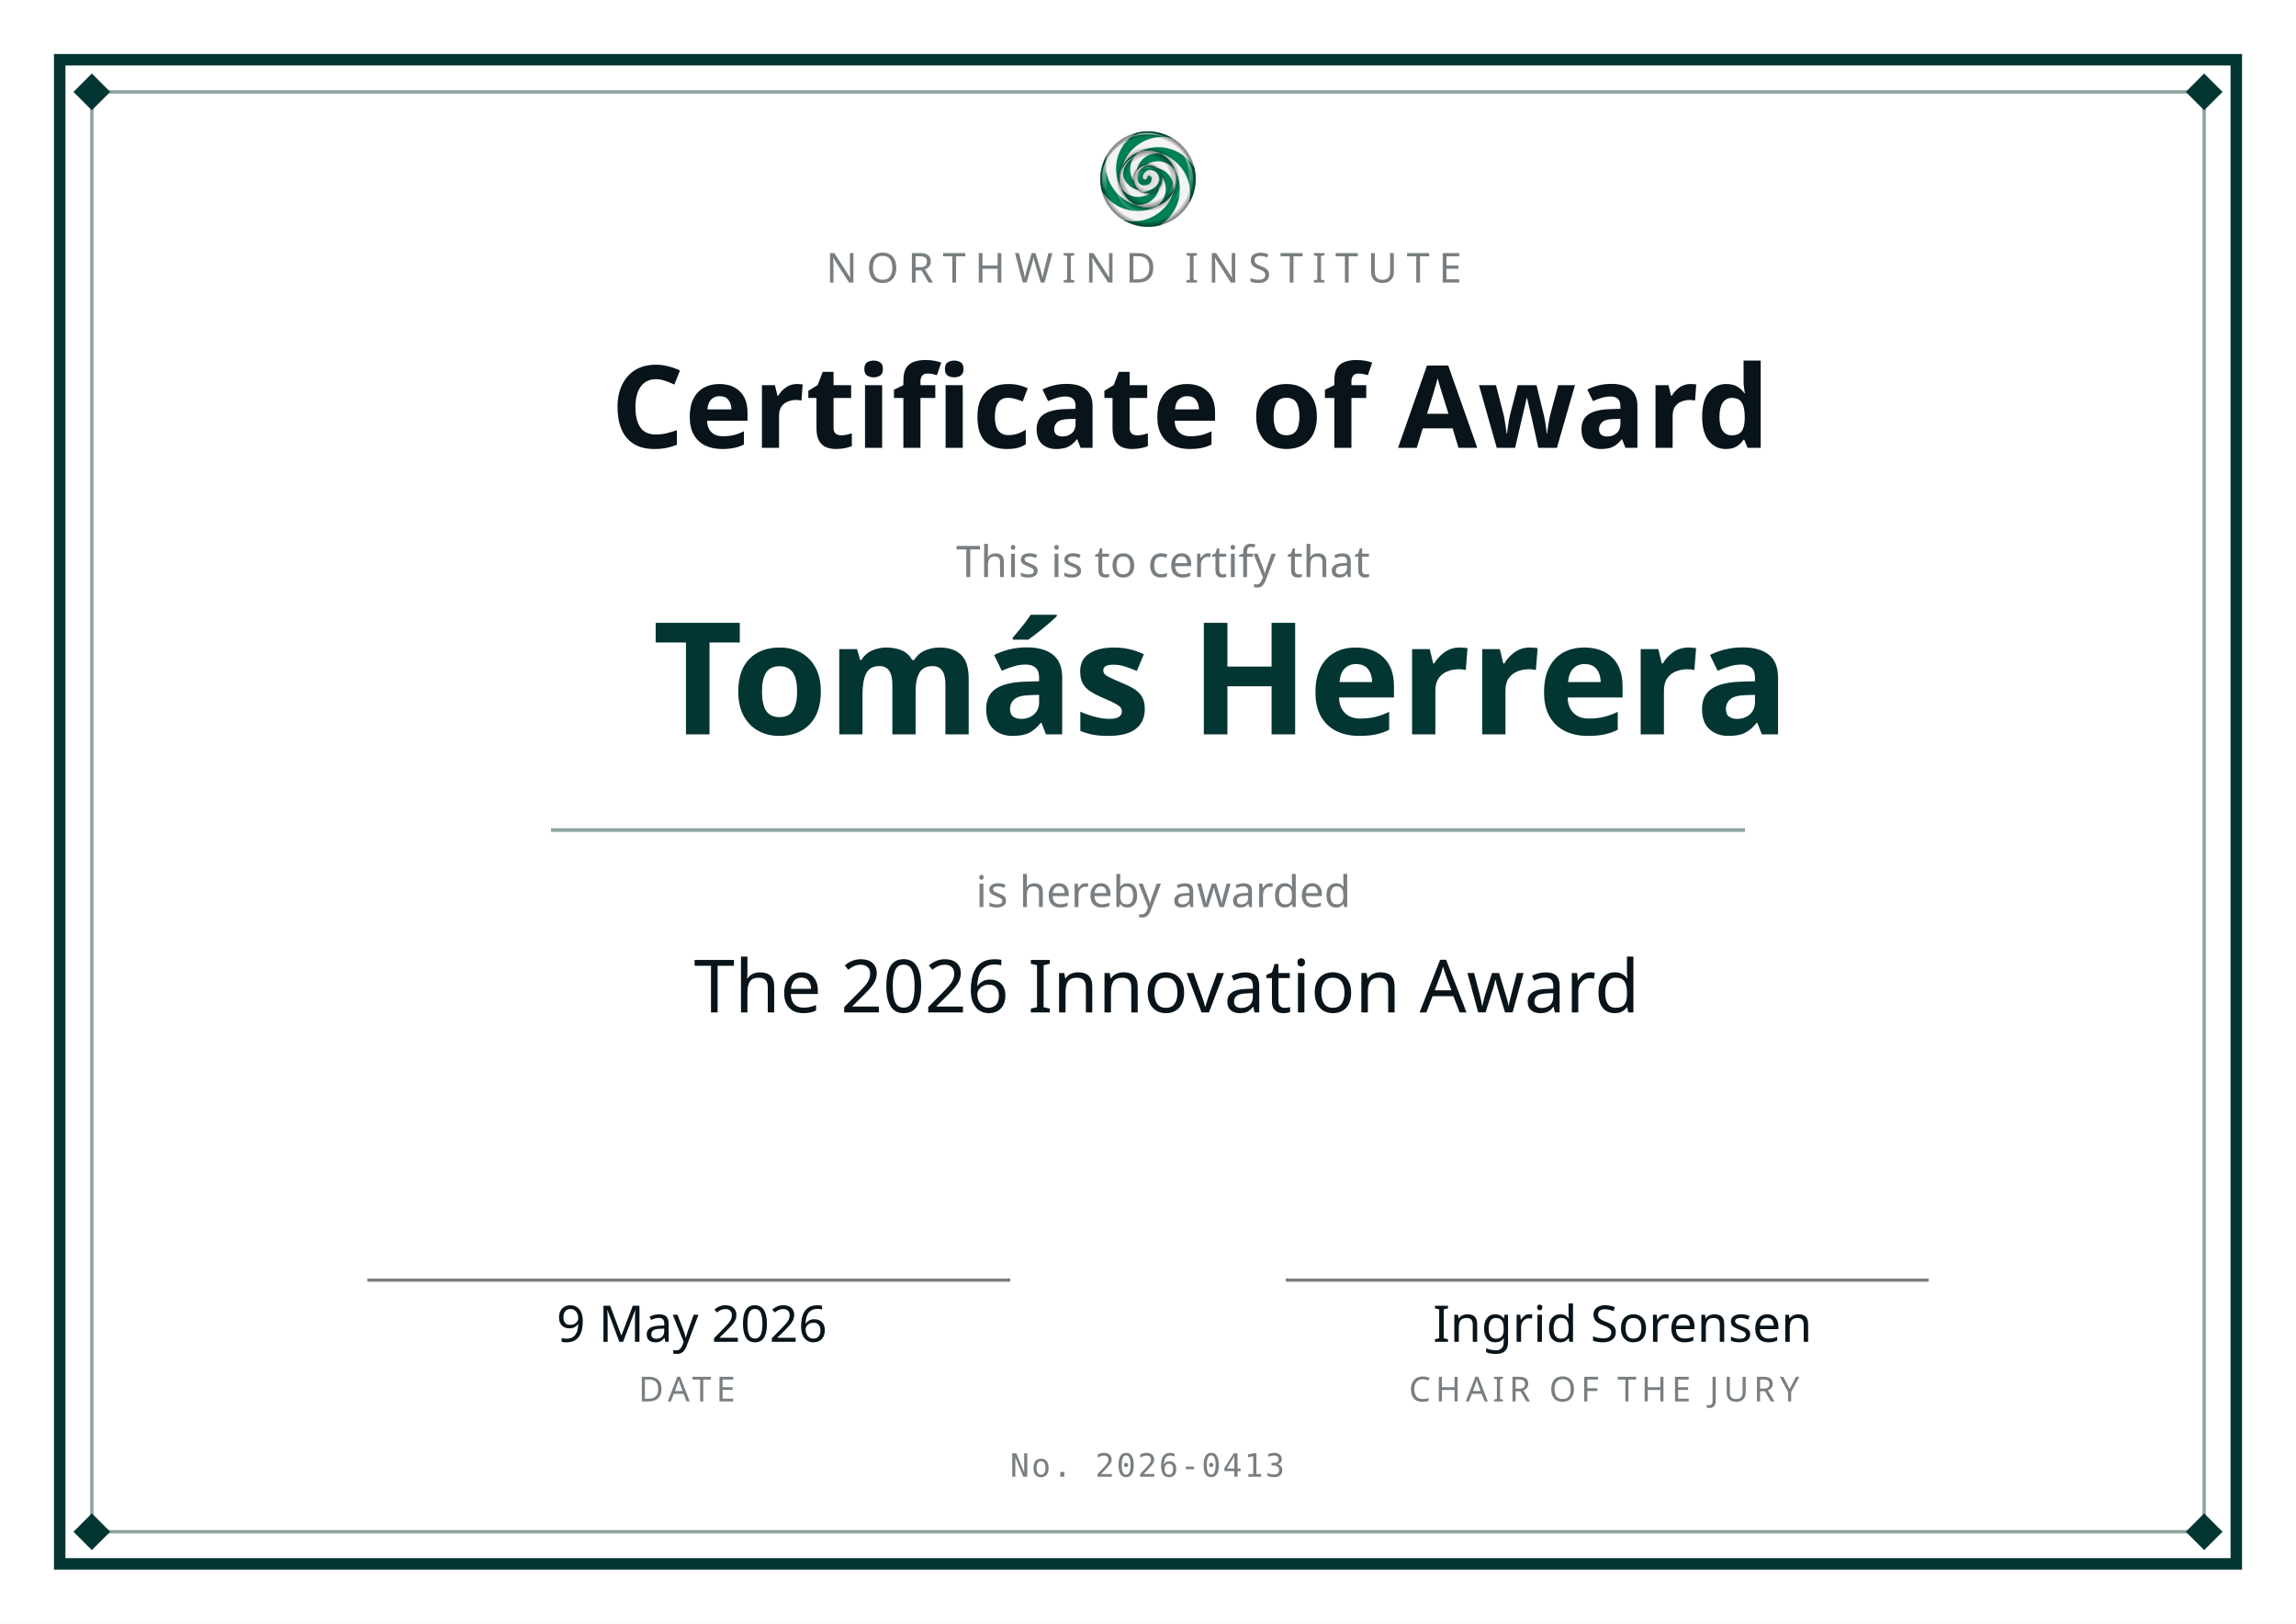
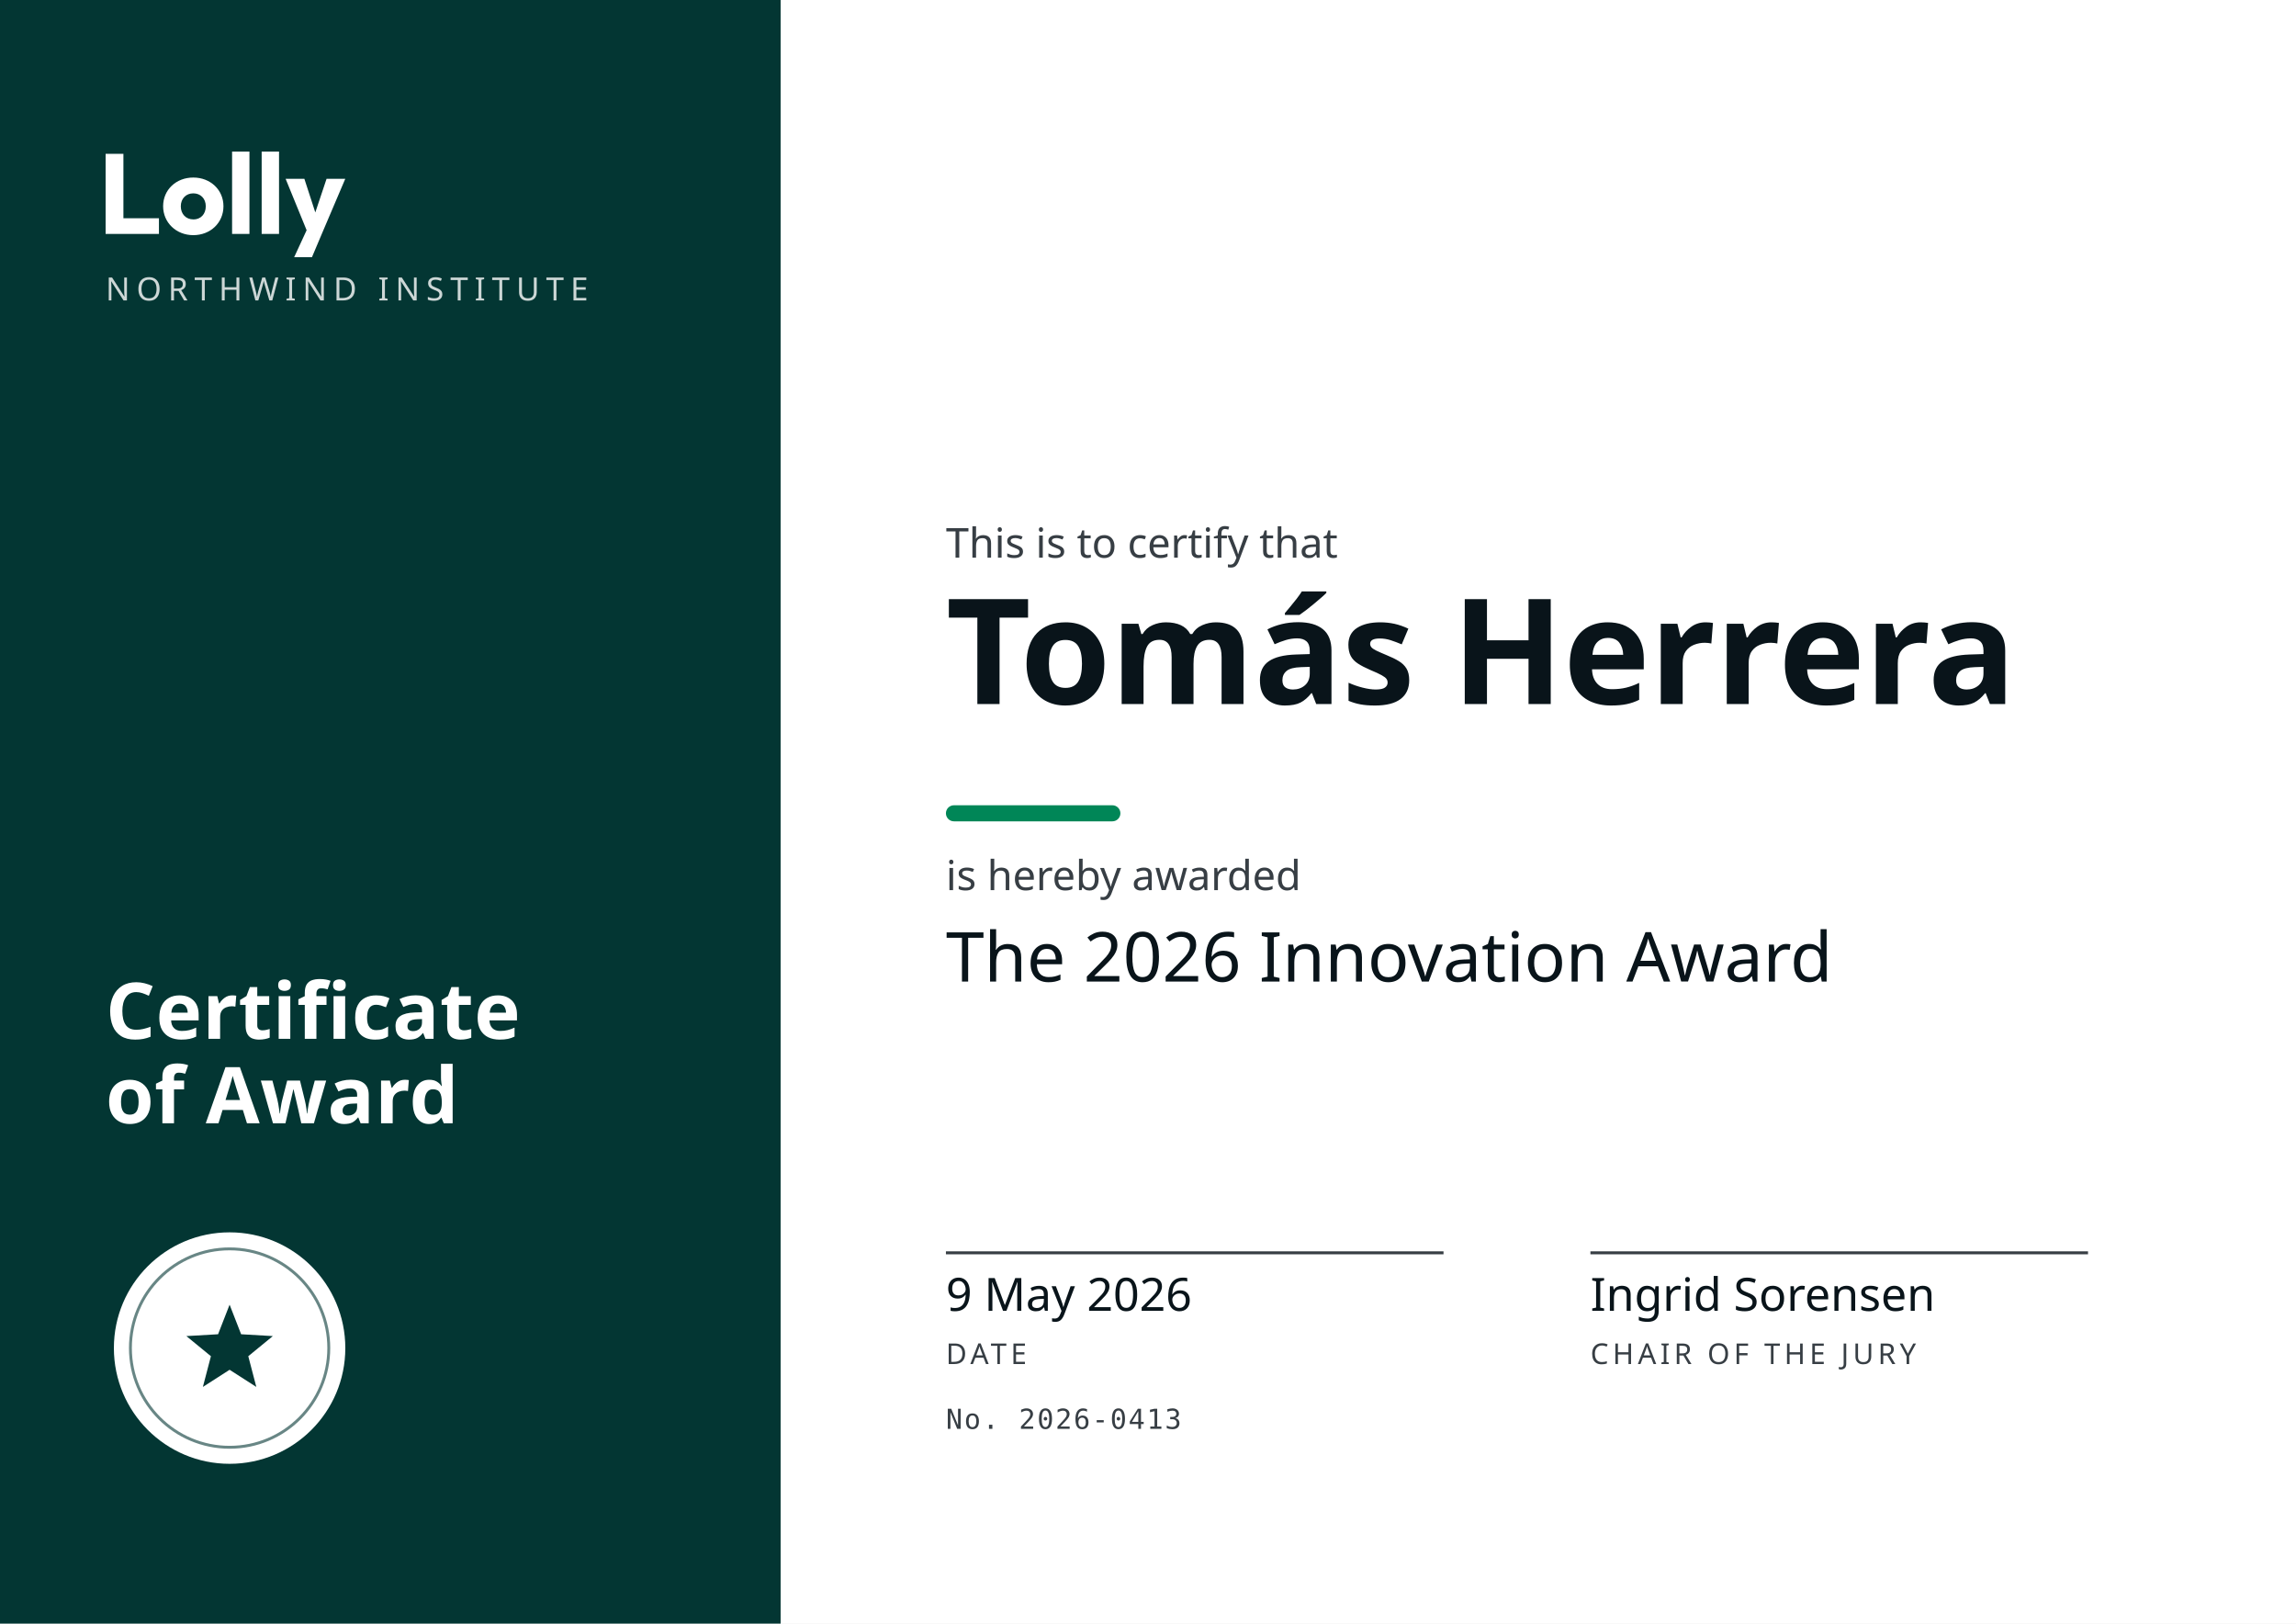
<svg xmlns="http://www.w3.org/2000/svg" width="1123" height="794" viewBox="0 0 1123 794">
  <path fill="#fff" d="M0 0h1123v794H0z" />
-   <svg width="1123" height="794" aria-hidden="true" class="ct-frame" color="#09141a" viewBox="0 0 1000 707">
-     <path fill="none" stroke="#033633" stroke-width="5" d="M26 26h948v655H26z" style="fill:none;stroke:#033633;stroke-width:5px" />
-     <path fill="none" stroke="#8ea5a3" stroke-width="1.5" d="M40 40h920v627H40z" style="fill:none;stroke:#8ea5a3;stroke-width:1.5px" />
-     <g fill="#033633" style="fill:#033633">
-       <path d="m0-8 8 8-8 8-8-8Z" style="fill:#033633" transform="translate(40 40)" />
-       <path d="m0-8 8 8-8 8-8-8Z" style="fill:#033633" transform="translate(960 40)" />
-       <path d="m0-8 8 8-8 8-8-8Z" style="fill:#033633" transform="translate(40 667)" />
-       <path d="m0-8 8 8-8 8-8-8Z" style="fill:#033633" transform="translate(960 667)" />
-     </g>
+   <path fill="#033633" d="M0 0h381.81v794H0z" />
+   <svg width="269.52" height="51.66" x="51.66" y="74.11" preserveAspectRatio="xMinYMid meet" viewBox="0 0 44.73 19.71">
+     <path fill="#fff" d="M0 15.37h9.95v-2.92H3.32V.42H0Zm16.36.23c3.22 0 5.63-2.33 5.63-5.4 0-3.05-2.43-5.35-5.63-5.35-3.22 0-5.63 2.3-5.63 5.35s2.44 5.4 5.63 5.4m0-2.94c-1.37 0-2.33-1-2.33-2.44S15 7.8 16.36 7.8s2.33.97 2.33 2.41c0 1.46-.93 2.46-2.33 2.46m7.24 2.7h3.24V0H23.6zm5.52 0h3.24V0h-3.24zm6.06 4.35h3.32l1.82-4.3 4.4-10.33h-3.49l-2.1 6.27-2.04-6.27h-3.5l3.92 9.59z" />
  </svg>
-   <svg id="svg46" width="314.44" height="49.41" x="404.27" y="62.88" preserveAspectRatio="xMidYMid meet" style="animation:go 3s ease infinite" viewBox="0 0 285.75 285.75">
-     <defs id="i1v453to-defs23">
-       <radialGradient id="i1v453to-k" cx="880.76" cy="708.56" r="30.66" fx="880.76" fy="708.56" gradientTransform="matrix(4.6 0 0 4.6 -3908.59 -3116.5)" gradientUnits="userSpaceOnUse" href="#i1v453to-a" />
-       <radialGradient id="i1v453to-l" cx="880.76" cy="708.56" r="104.65" fx="880.76" fy="708.56" gradientTransform="translate(-992.34 -770.4)scale(1.289)" gradientUnits="userSpaceOnUse" href="#i1v453to-b" />
-       <radialGradient id="i1v453to-m" cx="880.76" cy="708.56" r="30.66" fx="880.76" fy="708.56" gradientTransform="translate(-2464.8 -1954.99)scale(2.9607)" gradientUnits="userSpaceOnUse" href="#i1v453to-a" />
-       <radialGradient id="i1v453to-n" cx="880.76" cy="708.56" r="62.32" fx="880.76" fy="708.56" gradientTransform="translate(-992.34 -770.4)scale(1.289)" gradientUnits="userSpaceOnUse" href="#i1v453to-c" />
-       <radialGradient id="i1v453to-o" cx="880.76" cy="708.56" r="30.66" fx="880.76" fy="708.56" gradientTransform="translate(-1162.5 -907.29)scale(1.4821)" gradientUnits="userSpaceOnUse" href="#i1v453to-a" />
-       <radialGradient id="i1v453to-p" cx="880.76" cy="708.56" r="30.66" fx="880.76" fy="708.56" gradientTransform="translate(-992.34 -770.4)scale(1.289)" gradientUnits="userSpaceOnUse" href="#i1v453to-d" />
-       <radialGradient id="i1v453to-q" cx="185.5" cy="140.06" r="21.96" gradientTransform="rotate(-14.94 -306.8 345.3)scale(1.0634 1.922)" gradientUnits="userSpaceOnUse" href="#i1v453to-e" />
-       <radialGradient id="i1v453to-r" cx="134.04" cy="55.69" r="44.62" gradientTransform="matrix(.4818 0 0 .201 78.4 99.88)" gradientUnits="userSpaceOnUse" href="#i1v453to-f" />
-       <radialGradient id="i1v453to-D" cx="133.58" cy="55.41" r="44.62" fx="107821.34" fy="29802.45" gradientTransform="rotate(-23.4 448 157.84)scale(2.2443 .8593)" gradientUnits="userSpaceOnUse" href="#i1v453to-g" />
-       <radialGradient id="i1v453to-x" cx="134.04" cy="55.69" r="44.62" gradientTransform="rotate(105.09 157.87 118.13)scale(1.3426 .5601)" gradientUnits="userSpaceOnUse" href="#i1v453to-f" />
-       <radialGradient id="i1v453to-A" cx="134.04" cy="55.69" r="44.62" gradientTransform="matrix(1.6527 0 0 .6895 -82.3 -22.22)" gradientUnits="userSpaceOnUse" href="#i1v453to-h" />
-       <radialGradient id="i1v453to-h" cx="134.04" cy="55.69" r="44.62" gradientTransform="matrix(3.3089 0 0 1.3804 -177.03 -56.74)" gradientUnits="userSpaceOnUse">
-         <stop id="i1v453to-stop1" offset=".12" stop-color="#fff" />
-         <stop id="i1v453to-stop2" offset="1" stop-color="#fff" stop-opacity="0" />
-       </radialGradient>
-       <radialGradient id="i1v453to-B" cx="134.04" cy="55.69" r="44.62" gradientTransform="matrix(-.7845 -.2551 .0877 -.3972 226.55 242.4)" gradientUnits="userSpaceOnUse" href="#i1v453to-f" />
-       <radialGradient id="i1v453to-C" cx="142.79" cy="98.64" r="44.62" gradientTransform="matrix(-2.6758 -.8841 .2991 -1.3766 432.77 441.77)" gradientUnits="userSpaceOnUse" href="#i1v453to-f" />
-       <radialGradient id="i1v453to-v" cx="133.58" cy="55.41" r="44.62" fx="107821.34" fy="29802.45" gradientTransform="rotate(-23.4 448 157.84)scale(2.2443 .8593)" gradientUnits="userSpaceOnUse" href="#i1v453to-g" />
-       <linearGradient id="i1v453to-a">
-         <stop id="i1v453to-stop3" offset="0" stop-opacity=".69" />
-         <stop id="i1v453to-stop4" offset=".84" stop-opacity=".67" />
-         <stop id="i1v453to-stop5" offset="1" stop-opacity="0" />
-       </linearGradient>
-       <linearGradient id="i1v453to-b">
-         <stop id="i1v453to-stop6" offset="0" stop-color="#e3e3e3" />
-         <stop id="i1v453to-stop7" offset=".88" stop-color="#f6f6f6" />
-         <stop id="i1v453to-stop8" offset="1" stop-color="#6f6f6f" />
-       </linearGradient>
-       <linearGradient id="i1v453to-c">
-         <stop id="i1v453to-stop9" offset="0" stop-color="#cacaca" />
-         <stop id="i1v453to-stop10" offset=".77" stop-color="#f6f6f6" />
-         <stop id="i1v453to-stop11" offset="1" stop-color="#858585" />
-       </linearGradient>
-       <linearGradient id="i1v453to-d">
-         <stop id="i1v453to-stop12" offset="0" stop-color="#cacaca" />
-         <stop id="i1v453to-stop13" offset=".69" stop-color="#eaeaea" />
-         <stop id="i1v453to-stop14" offset="1" stop-color="#a6a6a6" />
-       </linearGradient>
-       <linearGradient id="i1v453to-e">
-         <stop id="i1v453to-stop15" offset=".48" stop-color="#fff" stop-opacity="0" />
-         <stop id="i1v453to-stop16" offset=".65" stop-color="#fff" />
-       </linearGradient>
-       <linearGradient id="i1v453to-f">
-         <stop id="i1v453to-stop17" offset="0" stop-color="#fff" />
-         <stop id="i1v453to-stop18" offset="1" stop-color="#fff" stop-opacity="0" />
-       </linearGradient>
-       <linearGradient id="i1v453to-s" x1="-19.28" x2="-19.28" y1="48.71" y2="208.86" gradientTransform="translate(139.6 112.18)" gradientUnits="userSpaceOnUse" href="#i1v453to-f" />
-       <linearGradient id="i1v453to-u" x1="297.63" x2="450.18" y1="324.62" y2="154.15" gradientTransform="translate(12.44 11.85)scale(.4785)" gradientUnits="userSpaceOnUse" href="#i1v453to-j" />
-       <linearGradient id="i1v453to-j">
-         <stop id="i1v453to-stop19" offset=".09" stop-color="#fff" stop-opacity="0" />
-         <stop id="i1v453to-stop20" offset=".55" stop-color="#fff" />
-       </linearGradient>
-       <linearGradient id="i1v453to-g">
-         <stop id="i1v453to-stop21" offset=".31" stop-color="#fff" />
-         <stop id="i1v453to-stop22" offset="1" stop-color="#fff" stop-opacity="0" />
-       </linearGradient>
-       <linearGradient id="i1v453to-y" x1="-33.37" x2="-19.28" y1="49.63" y2="208.86" gradientUnits="userSpaceOnUse" href="#i1v453to-f" />
-       <linearGradient id="i1v453to-z" x1="-19.28" x2="-19.28" y1="48.71" y2="208.86" gradientUnits="userSpaceOnUse" href="#i1v453to-f" />
-       <filter id="i1v453to-t" width="1.02" height="1.01" x="-.01" y="-.01" color-interpolation-filters="sRGB">
-         <feGaussianBlur id="i1v453to-feGaussianBlur22" stdDeviation=".38" />
-       </filter>
-       <filter id="i1v453to-w" width="1.02" height="1.12" x="-.01" y="-.06" color-interpolation-filters="sRGB">
-         <feGaussianBlur id="i1v453to-feGaussianBlur23" stdDeviation=".71" />
-       </filter>
-     </defs>
-     <g id="i1v453to-g45">
-       <path id="i1v453to-path23" fill="url(#i1v453to-k)" d="M142.88 1.82a141.06 141.06 0 0 1 141.05 141.05 141.06 141.06 0 0 1-141.05 141.06A141.06 141.06 0 0 1 1.82 142.87 141.06 141.06 0 0 1 142.88 1.82" opacity=".3" />
-       <g id="i1v453to-g25" style="transform-origin:50% 50%;transform-box:fill-box;animation:lolly-spin 3s linear infinite">
-         <path id="i1v453to-path24" fill="url(#i1v453to-l)" d="M142.88 7.99A134.9 134.9 0 0 0 7.99 142.87a134.9 134.9 0 0 0 134.89 134.89 134.9 134.9 0 0 0 134.88-134.89A134.9 134.9 0 0 0 142.88 8" />
-         <path id="i1v453to-path25" fill="#008657" d="M142.88 7.99a135 135 0 0 0-33.6 4.25 119 119 0 0 0-21.71 17.17A119.34 119.34 0 0 0 68.6 173.46a80 80 0 0 1-6.05-30.59 80 80 0 0 1 6.18-30.9A119.34 119.34 0 0 1 184 23.53a119 119 0 0 1 27.49 3.21A135 135 0 0 0 142.88 8m29.08 44.62a119.3 119.3 0 0 0-59.6 15.96 80 80 0 0 1 30.52-6.02 80 80 0 0 1 30.87 6.18A119.34 119.34 0 0 1 262.22 184a119 119 0 0 1-3.45 27.74 135 135 0 0 0 19-68.87 135 135 0 0 0-4.26-33.6 119 119 0 0 0-17.17-21.7 119.3 119.3 0 0 0-84.39-34.96M26.98 74.01a135 135 0 0 0-19 68.86 135 135 0 0 0 4.26 33.6 119 119 0 0 0 17.17 21.71 119.34 119.34 0 0 0 143.98 19 80 80 0 0 1-30.51 6.02 80 80 0 0 1-30.9-6.18 119.34 119.34 0 0 1-88.45-115.27 119 119 0 0 1 3.44-27.73m190.18 38.27a80 80 0 0 1 6.05 30.58 80 80 0 0 1-6.18 30.9 119.34 119.34 0 0 1-115.27 88.45 119 119 0 0 1-27.5-3.22 135 135 0 0 0 68.63 18.76 135 135 0 0 0 33.6-4.25 119 119 0 0 0 21.7-17.17 119.34 119.34 0 0 0 18.97-144.05" style="mix-blend-mode:multiply" />
-       </g>
-       <path id="i1v453to-path26" fill="url(#i1v453to-m)" d="M142.88 52.08a90.8 90.8 0 0 1 90.79 90.8 90.8 90.8 0 0 1-90.8 90.79 90.8 90.8 0 0 1-90.79-90.8 90.8 90.8 0 0 1 90.8-90.79" opacity=".6" />
-       <g id="i1v453to-g28" style="transform-origin:50% 50%;transform-box:fill-box;animation:lolly-spin 6s linear infinite">
-         <path id="i1v453to-path27" fill="url(#i1v453to-n)" d="M220.46 163.67a80.33 80.33 0 0 1-98.37 56.8 80.33 80.33 0 0 1-56.8-98.38 80.33 80.33 0 0 1 98.38-56.8 80.33 80.33 0 0 1 56.8 98.38" />
-         <path id="i1v453to-path28" fill="#008657" d="M214.19 179.85a58 58 0 0 0-6.56-40.72 58 58 0 0 0-41.68-28.35 39.5 39.5 0 0 1 15.93 25.73 58 58 0 0 1 9.43 49.5 58 58 0 0 1-24.16 33.44 80.3 80.3 0 0 0 47.04-39.6m5.27-60.87a80.3 80.3 0 0 0-39.61-47.42 58 58 0 0 0-40.72 6.56 58 58 0 0 0-28.22 41.5 39.5 39.5 0 0 1 25.62-15.7A58 58 0 0 1 186 94.43a58 58 0 0 1 33.45 24.54m-45.84 53.46a58 58 0 0 0 1.31-6.45 39.5 39.5 0 0 1-25.71 15.85 58 58 0 0 1-49.48 9.47 58 58 0 0 1-33.45-24.54 80.3 80.3 0 0 0 39.6 47.42 58 58 0 0 0 40.73-6.56 58 58 0 0 0 27-35.2zm-54 2.4a39.5 39.5 0 0 1-15.75-25.59 58 58 0 0 1-9.43-49.51 58 58 0 0 1 24.51-33.54 80.3 80.3 0 0 0-47.38 39.7 58 58 0 0 0 6.56 40.72 58 58 0 0 0 41.5 28.22z" style="mix-blend-mode:multiply" />
-       </g>
-       <path id="i1v453to-path29" fill="url(#i1v453to-o)" fill-opacity=".8" d="M142.88 97.43a45.45 45.45 0 0 1 45.44 45.44 45.45 45.45 0 0 1-45.44 45.45 45.45 45.45 0 0 1-45.45-45.45 45.45 45.45 0 0 1 45.45-45.44" />
-       <g id="i1v453to-g31" style="transform-origin:50% 50%;transform-box:fill-box;animation:lolly-spin 9s linear infinite">
-         <path id="i1v453to-path30" fill="url(#i1v453to-p)" d="M142.88 103.35a39.53 39.53 0 0 1 39.52 39.52 39.53 39.53 0 0 1-39.52 39.53 39.53 39.53 0 0 1-39.53-39.53 39.53 39.53 0 0 1 39.53-39.52" />
-         <path id="i1v453to-path31" fill="#008657" d="M143.84 104.58c-14.54 0-31.6 16.58-31.93 35.53a19.66 19.66 0 0 0 19.46 20.42c20.16 0 21.92-14.15 21.92-18.85 0-9.61-12.16-11.82-12.16-3.21 0 4.67-12.85 10.84-12.85-2.18 0-9.75 11.54-19.21 19.75-19.21 11.8 0 25.84 8.95 25.84 26.75 0 23.82-31.73 33.97-44.53 36.18a40 40 0 0 0 13.54 2.39 39.53 39.53 0 0 0 39.52-39.53 39.5 39.5 0 0 0-18.32-33.34 42.5 42.5 0 0 0-20.24-4.95" style="mix-blend-mode:multiply" />
-       </g>
-       <g id="i1v453to-g44">
-         <path id="i1v453to-path32" fill="#fff" fill-opacity=".44" d="M131.58 119.01c-17.62 8.8-18.47 29.11-12.98 44.17 0 0-6.74-2.24-6.74-20.47 0-15.5 15.4-23.7 19.72-23.7" opacity=".68" />
-         <path id="i1v453to-path33" fill="url(#i1v453to-q)" d="M158.3 119.81c13.9 0 24 26.72 12.14 37.5 8.83-21.55-7.67-34.6-12.15-37.5" opacity=".49" />
-         <path id="i1v453to-path34" fill="url(#i1v453to-r)" fill-opacity=".44" d="M163.05 115.7s-8.27-5.92-19.91-5.92-19.9 6.76-19.9 6.76 10.48-4.76 19.9-4.76c9.43 0 19.91 3.93 19.91 3.93" />
-         <path id="i1v453to-path35" fill="url(#i1v453to-s)" d="M212.74 130.59C89.54 181.8 110.3 292.97 112.59 296.94l21.56 27.29c-10.16-43.14-6.36-62.05-6.36-85.5 0-72.01 84.94-108.14 84.94-108.14z" filter="url(#i1v453to-t)" transform="translate(12.44 11.85)scale(.4785)" />
-         <path id="i1v453to-path36" fill="url(#i1v453to-u)" d="M211.99 115.97c23.41 34.16-6.33 95.69-57.13 102.42 65.73-31 62.2-80.72 57.13-102.42" opacity=".49" />
-         <path id="i1v453to-path37" fill="url(#i1v453to-v)" fill-opacity=".44" d="M355.01 135.56c-45.94-31.36-119.43-36.01-170.26 3.57 50.94-25.56 101.02-34.34 170.26-3.57" filter="url(#i1v453to-w)" transform="translate(12.44 11.85)scale(.4785)" />
-         <path id="i1v453to-path38" fill="url(#i1v453to-x)" fill-opacity=".44" d="M209.04 212.75c32.28-25.97 43.19-68.53 21.88-109.08 9.56 43.27 9.76 71-21.88 109.08" />
-         <path id="i1v453to-path39" fill="url(#i1v453to-y)" d="M67.32 28.2C-55.88 79.45-29.29 180.79-27 184.76l15.13 19.63c-4.35-18.48-29.27-128.3 79.2-176.17" filter="url(#i1v453to-t)" transform="translate(39.46 5.44)scale(.8626)" />
-         <path id="i1v453to-path40" fill="url(#i1v453to-z)" d="M73.14 18.4C-50.06 69.63-29.3 180.8-27 184.77l15.14 19.63c-4.36-18.49-26.82-135.03 85-185.98Z" filter="url(#i1v453to-t)" opacity=".58" transform="rotate(-175.18 128.86 5.82)scale(.8043 -.8043)" />
-         <path id="i1v453to-path41" fill="url(#i1v453to-A)" fill-opacity=".6" d="M208.09 32.07c-36.86-25.15-95.82-28.89-136.6 2.87 40.87-20.51 81.05-27.55 136.6-2.87" />
-         <path id="i1v453to-path42" fill="url(#i1v453to-B)" fill-opacity=".44" d="M95.6 166.3c14.3 20.19 41.82 31.44 65.21 19.44-22 5.5-41.98 3.36-65.2-19.43" />
-         <path id="i1v453to-path43" fill="url(#i1v453to-C)" fill-opacity=".44" d="M48.52 167.45c20.16 66.68 72.78 86.51 134.4 63.66-66.2 1.17-101.82 7.33-134.4-63.66" />
-         <path id="i1v453to-path44" fill="url(#i1v453to-D)" fill-opacity=".44" d="M355.01 135.56c-45.94-31.36-119.43-36.01-170.26 3.57 50.94-25.56 101.02-34.34 170.26-3.57" filter="url(#i1v453to-w)" transform="translate(12.44 11.85)scale(.4785)" />
-       </g>
-     </g>
-     <style id="i1v453to-style46">@keyframes lolly-spin{to{transform:rotate(360deg)}}@keyframes go{0%,to{filter:hue-rotate(15deg)}50%{filter:hue-rotate(-15deg)}}</style>
+   <text x="51.66" y="134.73" fill="#fff" dominant-baseline="text-before-edge" font-family="SUSE, ui-sans-serif, system-ui, sans-serif" font-size="15.72" font-weight="500" letter-spacing="3.14" opacity=".8">NORTHWIND INSTITUTE</text>
+   <g fill="#fff" dominant-baseline="text-before-edge" font-family="Outfit, SUSE, ui-sans-serif, system-ui, sans-serif" font-size="38.23" font-weight="600" letter-spacing=".19">
+     <text x="51.66" y="478.36">Certificate</text>
+     <text x="51.66" y="519.64">of Award</text>
+   </g>
+   <text x="462.66" y="257.03" fill="#373e44" dominant-baseline="text-before-edge" font-family="SUSE, ui-sans-serif, system-ui, sans-serif" font-size="20.21" font-weight="400">This is to certify that</text>
+   <text x="462.66" y="288.53" fill="#09141a" dominant-baseline="text-before-edge" font-family="Outfit, SUSE, ui-sans-serif, system-ui, sans-serif" font-size="71.87" font-weight="600" letter-spacing="-.36">Tomás Herrera</text>
+   <rect width="85.34" height="7.86" x="462.66" y="393.8" fill="#008657" rx="3.93" ry="3.93" />
+   <text x="462.66" y="419.61" fill="#373e44" dominant-baseline="text-before-edge" font-family="SUSE, ui-sans-serif, system-ui, sans-serif" font-size="20.21" font-weight="400">is hereby awarded</text>
+   <text x="462.66" y="453.86" fill="#09141a" dominant-baseline="text-before-edge" font-family="SUSE, ui-sans-serif, system-ui, sans-serif" font-size="33.69" font-weight="500">The 2026 Innovation Award</text>
+   <path fill="#373e44" d="M462.66 611.94h243.38v1.45H462.66z" />
+   <text x="462.66" y="623.61" fill="#09141a" dominant-baseline="text-before-edge" font-family="SUSE, ui-sans-serif, system-ui, sans-serif" font-size="22.46" font-weight="400">9 May 2026</text>
+   <text x="462.66" y="656.16" fill="#373e44" dominant-baseline="text-before-edge" font-family="SUSE, ui-sans-serif, system-ui, sans-serif" font-size="14.04" font-weight="400" letter-spacing="1.97">DATE</text>
+   <path fill="#373e44" d="M777.89 611.94h243.38v1.45H777.89z" />
+   <text x="777.89" y="623.61" fill="#09141a" dominant-baseline="text-before-edge" font-family="SUSE, ui-sans-serif, system-ui, sans-serif" font-size="22.46" font-weight="400">Ingrid Sorensen</text>
+   <text x="777.89" y="656.16" fill="#373e44" dominant-baseline="text-before-edge" font-family="SUSE, ui-sans-serif, system-ui, sans-serif" font-size="14.04" font-weight="400" letter-spacing="1.97">CHAIR OF THE JURY</text>
+   <svg width="121.28" height="121.28" x="51.66" y="598.61" class="ct-seal-svg" color="#09141a" viewBox="0 0 120 120">
+     <circle cx="60" cy="60" r="56" fill="#fff" style="fill:#fff" />
+     <circle cx="60" cy="60" r="48" fill="none" stroke="#033633" stroke-width="1.4" opacity=".6" style="fill:none;stroke:#033633;stroke-width:1.4px;opacity:.6" />
+     <path fill="#033633" d="m60 39 5.58 14.31 15.34.89-11.88 9.74 3.89 14.86L60 70.5l-12.93 8.3 3.89-14.86-11.88-9.74 15.34-.89Z" style="fill:#033633" />
  </svg>
-   <text x="404.02" y="122.5" fill="#787e81" dominant-baseline="text-before-edge" font-family="SUSE, ui-sans-serif, system-ui, sans-serif" font-size="20.21" font-weight="500" letter-spacing="4.45">NORTHWIND INSTITUTE</text>
-   <text x="298.78" y="175.44" fill="#09141a" dominant-baseline="text-before-edge" font-family="Outfit, SUSE, ui-sans-serif, system-ui, sans-serif" font-size="56.15" font-weight="600" letter-spacing=".28">Certificate of Award</text>
-   <text x="467.67" y="265.66" fill="#787e81" dominant-baseline="text-before-edge" font-family="SUSE, ui-sans-serif, system-ui, sans-serif" font-size="21.34" font-weight="400">This is to certify that</text>
-   <text x="319.16" y="299.86" fill="#033633" dominant-baseline="text-before-edge" font-family="SUSE, ui-sans-serif, system-ui, sans-serif" font-size="76.36" font-weight="600" letter-spacing="-.38">Tomás Herrera</text>
-   <path fill="#8ea5a3" d="M269.52 405.03h583.95v1.78H269.52z" />
-   <text x="477.3" y="427.02" fill="#787e81" dominant-baseline="text-before-edge" font-family="SUSE, ui-sans-serif, system-ui, sans-serif" font-size="21.34" font-weight="400">is hereby awarded</text>
-   <text x="339.38" y="467.22" fill="#09141a" dominant-baseline="text-before-edge" font-family="SUSE, ui-sans-serif, system-ui, sans-serif" font-size="35.94" font-weight="500">The 2026 Innovation Award</text>
-   <path fill="#787e81" d="M179.69 625.23h314.44v1.56H179.69z" />
-   <text x="272.2" y="637.02" fill="#09141a" dominant-baseline="text-before-edge" font-family="SUSE, ui-sans-serif, system-ui, sans-serif" font-size="24.71" font-weight="400">9 May 2026</text>
-   <text x="312.28" y="672.27" fill="#787e81" dominant-baseline="text-before-edge" font-family="SUSE, ui-sans-serif, system-ui, sans-serif" font-size="16.84" font-weight="400" letter-spacing="2.36">DATE</text>
-   <path fill="#787e81" d="M628.88 625.23h314.44v1.56H628.88z" />
-   <text x="700.86" y="637.02" fill="#09141a" dominant-baseline="text-before-edge" font-family="SUSE, ui-sans-serif, system-ui, sans-serif" font-size="24.71" font-weight="400">Ingrid Sorensen</text>
-   <text x="689.11" y="672.27" fill="#787e81" dominant-baseline="text-before-edge" font-family="SUSE, ui-sans-serif, system-ui, sans-serif" font-size="16.84" font-weight="400" letter-spacing="2.36">CHAIR OF THE JURY</text>
-   <text x="494.05" y="711.27" fill="#787e81" dominant-baseline="text-before-edge" font-family="&quot;SUSE Mono&quot;, &quot;Roboto Mono&quot;, ui-monospace, monospace" font-size="15.72" font-weight="400" letter-spacing=".94">No. 2026-0413</text>
+   <text x="462.66" y="689.41" fill="#373e44" dominant-baseline="text-before-edge" font-family="&quot;SUSE Mono&quot;, &quot;Roboto Mono&quot;, ui-monospace, monospace" font-size="13.48" font-weight="400" letter-spacing=".81">No. 2026-0413</text>
</svg>
